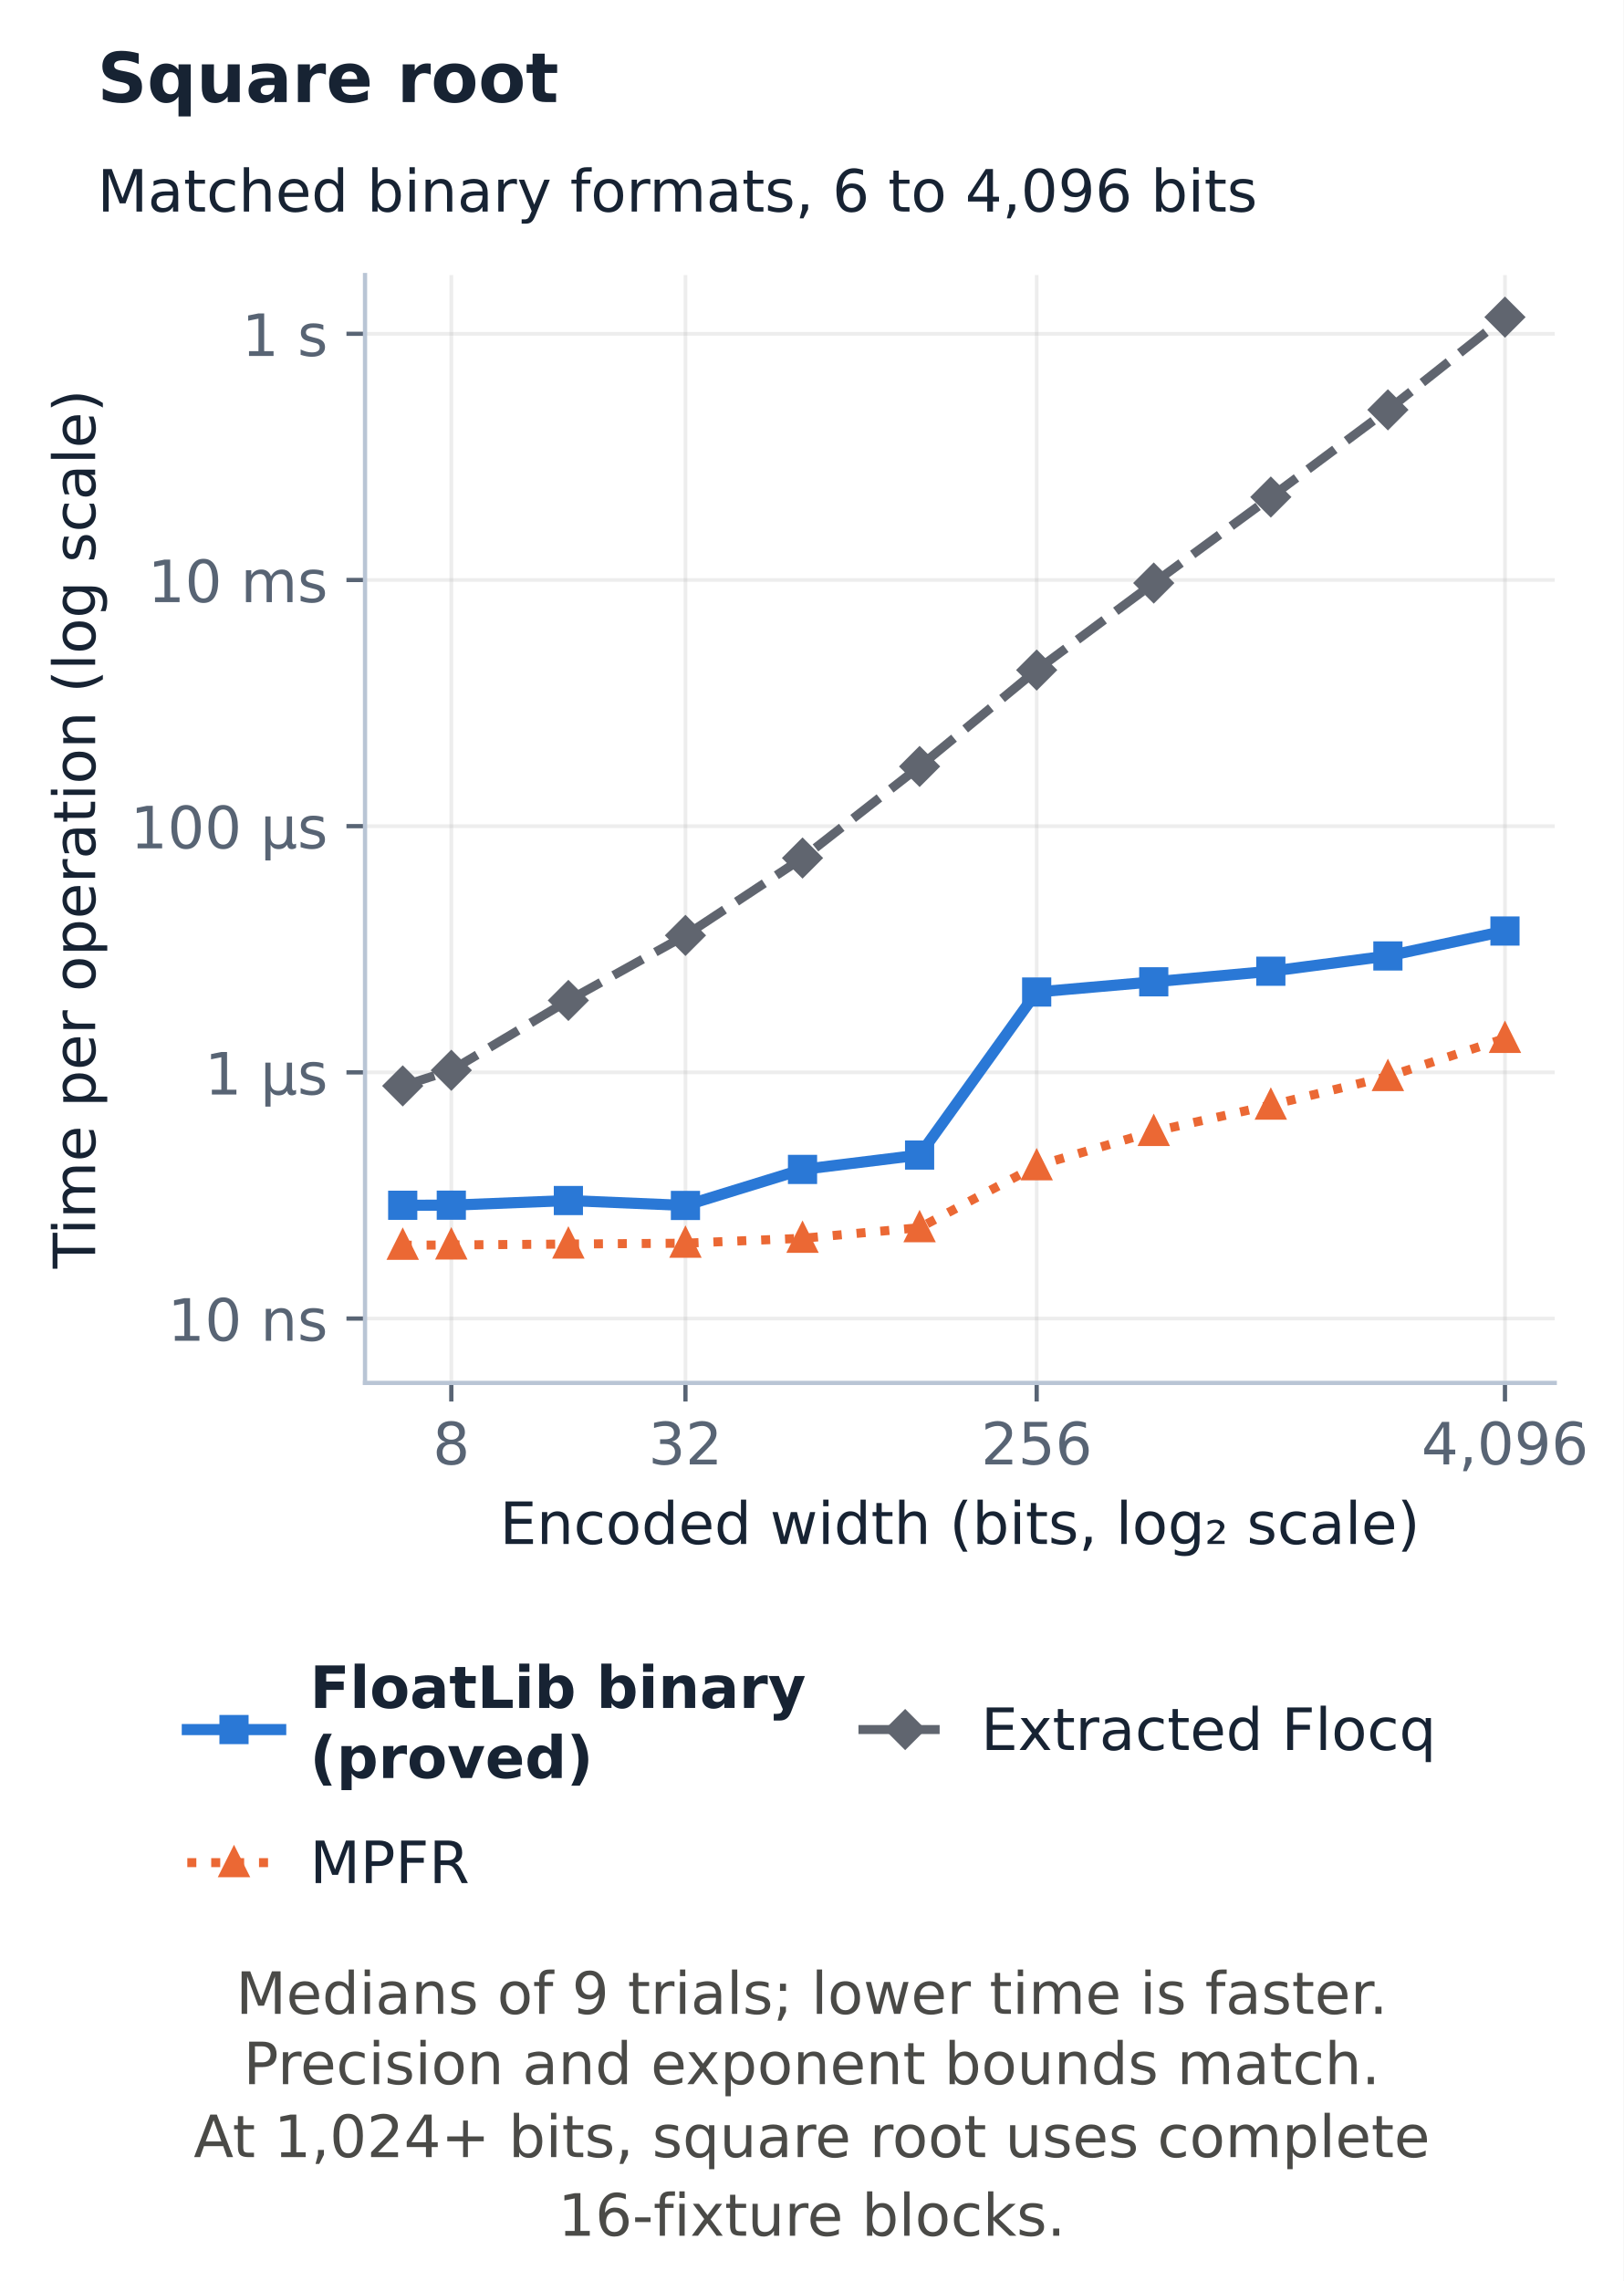
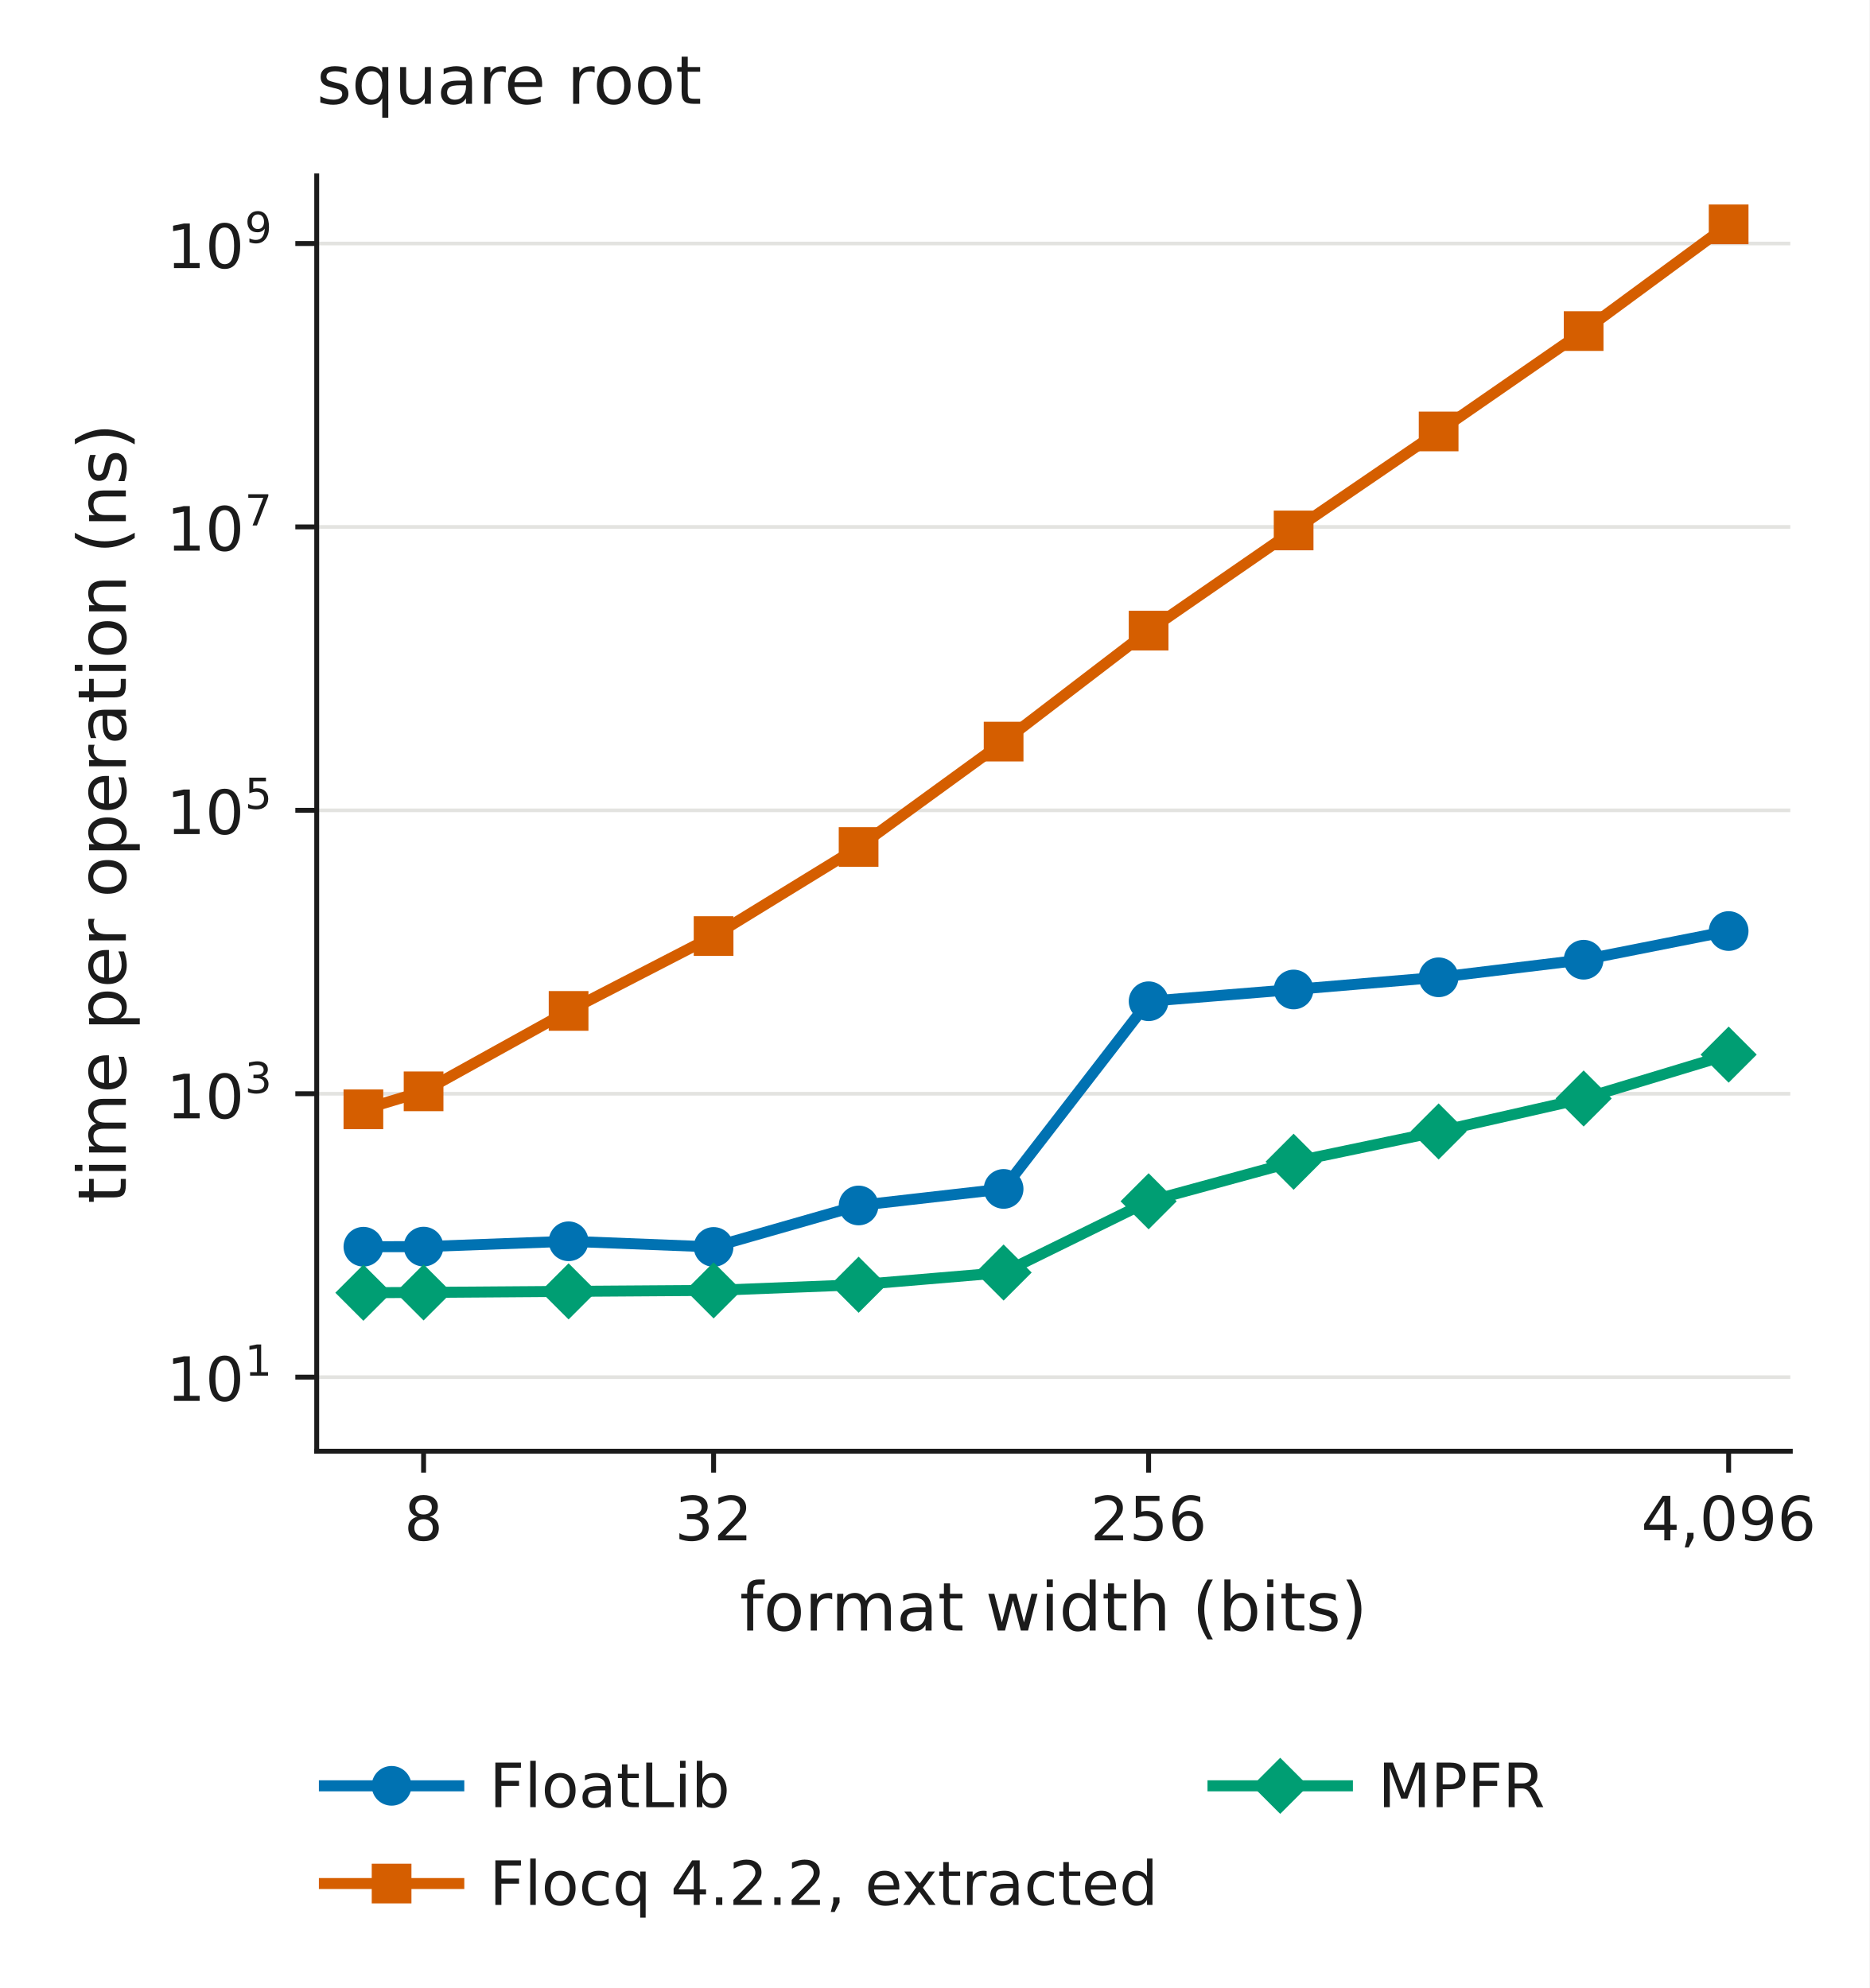
- <svg xmlns="http://www.w3.org/2000/svg" xmlns:xlink="http://www.w3.org/1999/xlink" width="306pt" height="429.904pt" viewBox="0 0 306 429.904" version="1.1">
+ <svg xmlns="http://www.w3.org/2000/svg" xmlns:xlink="http://www.w3.org/1999/xlink" width="306pt" height="325.483pt" viewBox="0 0 306 325.483" version="1.1">
  <defs>
    <style type="text/css">*{stroke-linejoin: round; stroke-linecap: butt}</style>
  </defs>
  <g id="figure_1">
    <g id="patch_1">
-       <path d="M 0 429.904 L 306 429.904 L 306 0 L 0 0 z " style="fill: #ffffff" />
+       <path d="M 0 325.483 L 306 325.483 L 306 0 L 0 0 z " style="fill: #ffffff" />
    </g>
    <g id="axes_1">
      <g id="patch_2">
-         <path d="M 68.8 260.64 L 293.04 260.64 L 293.04 51.84 L 68.8 51.84 z " style="fill: #ffffff" />
+         <path d="M 51.84 237.6 L 293.04 237.6 L 293.04 28.8 L 51.84 28.8 z " style="fill: #ffffff" />
      </g>
      <g id="matplotlib.axis_1">
        <g id="xtick_1">
          <g id="line2d_1">
-             <path d="M 85.062 260.64 L 85.062 51.84 " clip-path="url(#pc682709950)" style="fill: none; stroke: #b0b0b0; stroke-opacity: 0.22; stroke-width: 0.7; stroke-linecap: square" />
-           </g>
+             <defs>
+               <path id="m44b7671e77" d="M 0 0 L 0 3.5 " style="stroke: #1b1b1b; stroke-width: 0.8" />
+             </defs>
+             <g>
+               <use xlink:href="#m44b7671e77" x="69.332" y="237.6" style="fill: #1b1b1b; stroke: #1b1b1b; stroke-width: 0.8" />
+             </g>
+           </g>
+           <g id="text_1">
+             <text style="font-size: 10px; font-family: 'DejaVu Sans', 'Bitstream Vera Sans', Verdana, sans-serif; text-anchor: middle; fill: #1b1b1b" x="69.332" y="252.198" transform="rotate(-0 69.33192 252.1977)">8</text>
+           </g>
+         </g>
+         <g id="xtick_2">
          <g id="line2d_2">
-             <defs>
-               <path id="m30a436a419" d="M 0 0 L 0 3.5 " style="stroke: #586474; stroke-width: 0.8" />
-             </defs>
-             <g>
-               <use xlink:href="#m30a436a419" x="85.062" y="260.64" style="fill: #586474; stroke: #586474; stroke-width: 0.8" />
-             </g>
-           </g>
-           <g id="text_1">
-             <text style="font-size: 11px; font-family: 'DejaVu Sans'; text-anchor: middle; fill: #586474" x="85.062" y="275.997" transform="rotate(-0 85.06198 275.9974)">8</text>
-           </g>
-         </g>
-         <g id="xtick_2">
+             <g>
+               <use xlink:href="#m44b7671e77" x="116.802" y="237.6" style="fill: #1b1b1b; stroke: #1b1b1b; stroke-width: 0.8" />
+             </g>
+           </g>
+           <g id="text_2">
+             <text style="font-size: 10px; font-family: 'DejaVu Sans', 'Bitstream Vera Sans', Verdana, sans-serif; text-anchor: middle; fill: #1b1b1b" x="116.802" y="252.198" transform="rotate(-0 116.802 252.1977)">32</text>
+           </g>
+         </g>
+         <g id="xtick_3">
          <g id="line2d_3">
-             <path d="M 129.194 260.64 L 129.194 51.84 " clip-path="url(#pc682709950)" style="fill: none; stroke: #b0b0b0; stroke-opacity: 0.22; stroke-width: 0.7; stroke-linecap: square" />
-           </g>
+             <g>
+               <use xlink:href="#m44b7671e77" x="188.007" y="237.6" style="fill: #1b1b1b; stroke: #1b1b1b; stroke-width: 0.8" />
+             </g>
+           </g>
+           <g id="text_3">
+             <text style="font-size: 10px; font-family: 'DejaVu Sans', 'Bitstream Vera Sans', Verdana, sans-serif; text-anchor: middle; fill: #1b1b1b" x="188.007" y="252.198" transform="rotate(-0 188.0072 252.1977)">256</text>
+           </g>
+         </g>
+         <g id="xtick_4">
          <g id="line2d_4">
            <g>
-               <use xlink:href="#m30a436a419" x="129.194" y="260.64" style="fill: #586474; stroke: #586474; stroke-width: 0.8" />
-             </g>
-           </g>
-           <g id="text_2">
-             <text style="font-size: 11px; font-family: 'DejaVu Sans'; text-anchor: middle; fill: #586474" x="129.194" y="275.997" transform="rotate(-0 129.1942 275.9974)">32</text>
-           </g>
-         </g>
-         <g id="xtick_3">
-           <g id="line2d_5">
-             <path d="M 195.393 260.64 L 195.393 51.84 " clip-path="url(#pc682709950)" style="fill: none; stroke: #b0b0b0; stroke-opacity: 0.22; stroke-width: 0.7; stroke-linecap: square" />
-           </g>
-           <g id="line2d_6">
-             <g>
-               <use xlink:href="#m30a436a419" x="195.393" y="260.64" style="fill: #586474; stroke: #586474; stroke-width: 0.8" />
-             </g>
-           </g>
-           <g id="text_3">
-             <text style="font-size: 11px; font-family: 'DejaVu Sans'; text-anchor: middle; fill: #586474" x="195.393" y="275.997" transform="rotate(-0 195.3926 275.9974)">256</text>
-           </g>
-         </g>
-         <g id="xtick_4">
-           <g id="line2d_7">
-             <path d="M 283.657 260.64 L 283.657 51.84 " clip-path="url(#pc682709950)" style="fill: none; stroke: #b0b0b0; stroke-opacity: 0.22; stroke-width: 0.7; stroke-linecap: square" />
-           </g>
-           <g id="line2d_8">
-             <g>
-               <use xlink:href="#m30a436a419" x="283.657" y="260.64" style="fill: #586474; stroke: #586474; stroke-width: 0.8" />
+               <use xlink:href="#m44b7671e77" x="282.947" y="237.6" style="fill: #1b1b1b; stroke: #1b1b1b; stroke-width: 0.8" />
            </g>
          </g>
          <g id="text_4">
-             <text style="font-size: 11px; font-family: 'DejaVu Sans'; text-anchor: middle; fill: #586474" x="283.657" y="275.997" transform="rotate(-0 283.6571 275.9974)">4,096</text>
+             <text style="font-size: 10px; font-family: 'DejaVu Sans', 'Bitstream Vera Sans', Verdana, sans-serif; text-anchor: middle; fill: #1b1b1b" x="282.947" y="252.198" transform="rotate(-0 282.9475 252.1977)">4,096</text>
          </g>
        </g>
        <g id="text_5">
-           <text style="font-size: 11px; font-family: 'DejaVu Sans'; text-anchor: middle; fill: #172333" x="180.92" y="290.998" transform="rotate(-0 180.92 290.9983)">Encoded width (bits, log₂ scale)</text>
+           <text style="font-size: 11px; font-family: 'DejaVu Sans', 'Bitstream Vera Sans', Verdana, sans-serif; text-anchor: middle; fill: #1b1b1b" x="172.44" y="266.958" transform="rotate(-0 172.44 266.9583)">format width (bits)</text>
        </g>
      </g>
      <g id="matplotlib.axis_2">
        <g id="ytick_1">
+           <g id="line2d_5">
+             <path d="M 51.84 225.469 L 293.04 225.469 " clip-path="url(#p1d061c73f1)" style="fill: none; stroke: #e3e3e0; stroke-width: 0.6; stroke-linecap: square" />
+           </g>
+           <g id="line2d_6">
+             <defs>
+               <path id="m165789549b" d="M 0 0 L -3.5 0 " style="stroke: #1b1b1b; stroke-width: 0.8" />
+             </defs>
+             <g>
+               <use xlink:href="#m165789549b" x="51.84" y="225.469" style="fill: #1b1b1b; stroke: #1b1b1b; stroke-width: 0.8" />
+             </g>
+           </g>
+           <g id="text_6">
+             <g style="fill: #1b1b1b" transform="translate(27.24 230.1192)">
+               <text>
+                 <tspan x="0" y="-0.762" style="font-size: 10px; font-family: 'DejaVu Sans', 'Bitstream Vera Sans', Verdana, sans-serif; fill: #1b1b1b">1</tspan>
+                 <tspan x="6.362" y="-0.762" style="font-size: 10px; font-family: 'DejaVu Sans', 'Bitstream Vera Sans', Verdana, sans-serif; fill: #1b1b1b">0</tspan>
+                 <tspan x="12.82" y="-4.892" style="font-size: 7px; font-family: 'DejaVu Sans', 'Bitstream Vera Sans', Verdana, sans-serif; fill: #1b1b1b">1</tspan>
+               </text>
+             </g>
+           </g>
+         </g>
+         <g id="ytick_2">
+           <g id="line2d_7">
+             <path d="M 51.84 179.069 L 293.04 179.069 " clip-path="url(#p1d061c73f1)" style="fill: none; stroke: #e3e3e0; stroke-width: 0.6; stroke-linecap: square" />
+           </g>
+           <g id="line2d_8">
+             <g>
+               <use xlink:href="#m165789549b" x="51.84" y="179.069" style="fill: #1b1b1b; stroke: #1b1b1b; stroke-width: 0.8" />
+             </g>
+           </g>
+           <g id="text_7">
+             <g style="fill: #1b1b1b" transform="translate(27.24 183.7692)">
+               <text>
+                 <tspan x="0" y="-0.675" style="font-size: 10px; font-family: 'DejaVu Sans', 'Bitstream Vera Sans', Verdana, sans-serif; fill: #1b1b1b">1</tspan>
+                 <tspan x="6.362" y="-0.675" style="font-size: 10px; font-family: 'DejaVu Sans', 'Bitstream Vera Sans', Verdana, sans-serif; fill: #1b1b1b">0</tspan>
+                 <tspan x="12.82" y="-4.805" style="font-size: 7px; font-family: 'DejaVu Sans', 'Bitstream Vera Sans', Verdana, sans-serif; fill: #1b1b1b">3</tspan>
+               </text>
+             </g>
+           </g>
+         </g>
+         <g id="ytick_3">
          <g id="line2d_9">
-             <path d="M 68.8 248.509 L 293.04 248.509 " clip-path="url(#pc682709950)" style="fill: none; stroke: #b0b0b0; stroke-opacity: 0.22; stroke-width: 0.7; stroke-linecap: square" />
+             <path d="M 51.84 132.669 L 293.04 132.669 " clip-path="url(#p1d061c73f1)" style="fill: none; stroke: #e3e3e0; stroke-width: 0.6; stroke-linecap: square" />
          </g>
          <g id="line2d_10">
-             <defs>
-               <path id="mac5c739fd0" d="M 0 0 L -3.5 0 " style="stroke: #586474; stroke-width: 0.8" />
-             </defs>
-             <g>
-               <use xlink:href="#mac5c739fd0" x="68.8" y="248.509" style="fill: #586474; stroke: #586474; stroke-width: 0.8" />
-             </g>
-           </g>
-           <g id="text_6">
-             <text style="font-size: 11px; font-family: 'DejaVu Sans'; text-anchor: end; fill: #586474" x="61.8" y="252.688" transform="rotate(-0 61.8 252.6879)">10 ns</text>
-           </g>
-         </g>
-         <g id="ytick_2">
+             <g>
+               <use xlink:href="#m165789549b" x="51.84" y="132.669" style="fill: #1b1b1b; stroke: #1b1b1b; stroke-width: 0.8" />
+             </g>
+           </g>
+           <g id="text_8">
+             <g style="fill: #1b1b1b" transform="translate(27.24 137.3192)">
+               <text>
+                 <tspan x="0" y="-0.762" style="font-size: 10px; font-family: 'DejaVu Sans', 'Bitstream Vera Sans', Verdana, sans-serif; fill: #1b1b1b">1</tspan>
+                 <tspan x="6.362" y="-0.762" style="font-size: 10px; font-family: 'DejaVu Sans', 'Bitstream Vera Sans', Verdana, sans-serif; fill: #1b1b1b">0</tspan>
+                 <tspan x="12.82" y="-4.892" style="font-size: 7px; font-family: 'DejaVu Sans', 'Bitstream Vera Sans', Verdana, sans-serif; fill: #1b1b1b">5</tspan>
+               </text>
+             </g>
+           </g>
+         </g>
+         <g id="ytick_4">
          <g id="line2d_11">
-             <path d="M 68.8 202.109 L 293.04 202.109 " clip-path="url(#pc682709950)" style="fill: none; stroke: #b0b0b0; stroke-opacity: 0.22; stroke-width: 0.7; stroke-linecap: square" />
+             <path d="M 51.84 86.269 L 293.04 86.269 " clip-path="url(#p1d061c73f1)" style="fill: none; stroke: #e3e3e0; stroke-width: 0.6; stroke-linecap: square" />
          </g>
          <g id="line2d_12">
            <g>
-               <use xlink:href="#mac5c739fd0" x="68.8" y="202.109" style="fill: #586474; stroke: #586474; stroke-width: 0.8" />
-             </g>
-           </g>
-           <g id="text_7">
-             <text style="font-size: 11px; font-family: 'DejaVu Sans'; text-anchor: end; fill: #586474" x="61.8" y="206.288" transform="rotate(-0 61.8 206.2879)">1 µs</text>
-           </g>
-         </g>
-         <g id="ytick_3">
+               <use xlink:href="#m165789549b" x="51.84" y="86.269" style="fill: #1b1b1b; stroke: #1b1b1b; stroke-width: 0.8" />
+             </g>
+           </g>
+           <g id="text_9">
+             <g style="fill: #1b1b1b" transform="translate(27.24 90.91921)">
+               <text>
+                 <tspan x="0" y="-0.762" style="font-size: 10px; font-family: 'DejaVu Sans', 'Bitstream Vera Sans', Verdana, sans-serif; fill: #1b1b1b">1</tspan>
+                 <tspan x="6.362" y="-0.762" style="font-size: 10px; font-family: 'DejaVu Sans', 'Bitstream Vera Sans', Verdana, sans-serif; fill: #1b1b1b">0</tspan>
+                 <tspan x="12.82" y="-4.892" style="font-size: 7px; font-family: 'DejaVu Sans', 'Bitstream Vera Sans', Verdana, sans-serif; fill: #1b1b1b">7</tspan>
+               </text>
+             </g>
+           </g>
+         </g>
+         <g id="ytick_5">
          <g id="line2d_13">
-             <path d="M 68.8 155.709 L 293.04 155.709 " clip-path="url(#pc682709950)" style="fill: none; stroke: #b0b0b0; stroke-opacity: 0.22; stroke-width: 0.7; stroke-linecap: square" />
+             <path d="M 51.84 39.869 L 293.04 39.869 " clip-path="url(#p1d061c73f1)" style="fill: none; stroke: #e3e3e0; stroke-width: 0.6; stroke-linecap: square" />
          </g>
          <g id="line2d_14">
            <g>
-               <use xlink:href="#mac5c739fd0" x="68.8" y="155.709" style="fill: #586474; stroke: #586474; stroke-width: 0.8" />
-             </g>
-           </g>
-           <g id="text_8">
-             <text style="font-size: 11px; font-family: 'DejaVu Sans'; text-anchor: end; fill: #586474" x="61.8" y="159.888" transform="rotate(-0 61.8 159.8879)">100 µs</text>
-           </g>
-         </g>
-         <g id="ytick_4">
-           <g id="line2d_15">
-             <path d="M 68.8 109.309 L 293.04 109.309 " clip-path="url(#pc682709950)" style="fill: none; stroke: #b0b0b0; stroke-opacity: 0.22; stroke-width: 0.7; stroke-linecap: square" />
-           </g>
-           <g id="line2d_16">
-             <g>
-               <use xlink:href="#mac5c739fd0" x="68.8" y="109.309" style="fill: #586474; stroke: #586474; stroke-width: 0.8" />
-             </g>
-           </g>
-           <g id="text_9">
-             <text style="font-size: 11px; font-family: 'DejaVu Sans'; text-anchor: end; fill: #586474" x="61.8" y="113.488" transform="rotate(-0 61.8 113.4879)">10 ms</text>
-           </g>
-         </g>
-         <g id="ytick_5">
-           <g id="line2d_17">
-             <path d="M 68.8 62.909 L 293.04 62.909 " clip-path="url(#pc682709950)" style="fill: none; stroke: #b0b0b0; stroke-opacity: 0.22; stroke-width: 0.7; stroke-linecap: square" />
-           </g>
-           <g id="line2d_18">
-             <g>
-               <use xlink:href="#mac5c739fd0" x="68.8" y="62.909" style="fill: #586474; stroke: #586474; stroke-width: 0.8" />
+               <use xlink:href="#m165789549b" x="51.84" y="39.869" style="fill: #1b1b1b; stroke: #1b1b1b; stroke-width: 0.8" />
            </g>
          </g>
          <g id="text_10">
-             <text style="font-size: 11px; font-family: 'DejaVu Sans'; text-anchor: end; fill: #586474" x="61.8" y="67.088" transform="rotate(-0 61.8 67.08792)">1 s</text>
+             <g style="fill: #1b1b1b" transform="translate(27.24 44.56921)">
+               <text>
+                 <tspan x="0" y="-0.675" style="font-size: 10px; font-family: 'DejaVu Sans', 'Bitstream Vera Sans', Verdana, sans-serif; fill: #1b1b1b">1</tspan>
+                 <tspan x="6.362" y="-0.675" style="font-size: 10px; font-family: 'DejaVu Sans', 'Bitstream Vera Sans', Verdana, sans-serif; fill: #1b1b1b">0</tspan>
+                 <tspan x="12.82" y="-4.805" style="font-size: 7px; font-family: 'DejaVu Sans', 'Bitstream Vera Sans', Verdana, sans-serif; fill: #1b1b1b">9</tspan>
+               </text>
+             </g>
          </g>
        </g>
        <g id="text_11">
-           <text style="font-size: 11px; font-family: 'DejaVu Sans'; text-anchor: middle; fill: #172333" x="17.936" y="156.24" transform="rotate(-90 17.93617 156.24)">Time per operation (log scale)</text>
-         </g>
+           <text style="font-size: 11px; font-family: 'DejaVu Sans', 'Bitstream Vera Sans', Verdana, sans-serif; text-anchor: middle; fill: #1b1b1b" x="20.597" y="133.2" transform="rotate(-90 20.59742 133.2)">time per operation (ns)</text>
+         </g>
+       </g>
+       <g id="line2d_15">
+         <path d="M 59.481 204.119 L 69.332 204.101 L 93.067 203.227 L 116.802 204.154 L 140.537 197.363 L 164.272 194.654 L 188.007 163.929 L 211.742 162.004 L 235.477 160.008 L 259.212 157.129 L 282.947 152.433 " clip-path="url(#p1d061c73f1)" style="fill: none; stroke: #0072b2; stroke-width: 1.8; stroke-linecap: square" />
+         <defs>
+           <path id="m8b2277f383" d="M 0 2.75 C 0.729 2.75 1.429 2.46 1.945 1.945 C 2.46 1.429 2.75 0.729 2.75 0 C 2.75 -0.729 2.46 -1.429 1.945 -1.945 C 1.429 -2.46 0.729 -2.75 0 -2.75 C -0.729 -2.75 -1.429 -2.46 -1.945 -1.945 C -2.46 -1.429 -2.75 -0.729 -2.75 0 C -2.75 0.729 -2.46 1.429 -1.945 1.945 C -1.429 2.46 -0.729 2.75 0 2.75 z " style="stroke: #0072b2" />
+         </defs>
+         <g clip-path="url(#p1d061c73f1)">
+           <use xlink:href="#m8b2277f383" x="59.481" y="204.119" style="fill: #0072b2; stroke: #0072b2" />
+           <use xlink:href="#m8b2277f383" x="69.332" y="204.101" style="fill: #0072b2; stroke: #0072b2" />
+           <use xlink:href="#m8b2277f383" x="93.067" y="203.227" style="fill: #0072b2; stroke: #0072b2" />
+           <use xlink:href="#m8b2277f383" x="116.802" y="204.154" style="fill: #0072b2; stroke: #0072b2" />
+           <use xlink:href="#m8b2277f383" x="140.537" y="197.363" style="fill: #0072b2; stroke: #0072b2" />
+           <use xlink:href="#m8b2277f383" x="164.272" y="194.654" style="fill: #0072b2; stroke: #0072b2" />
+           <use xlink:href="#m8b2277f383" x="188.007" y="163.929" style="fill: #0072b2; stroke: #0072b2" />
+           <use xlink:href="#m8b2277f383" x="211.742" y="162.004" style="fill: #0072b2; stroke: #0072b2" />
+           <use xlink:href="#m8b2277f383" x="235.477" y="160.008" style="fill: #0072b2; stroke: #0072b2" />
+           <use xlink:href="#m8b2277f383" x="259.212" y="157.129" style="fill: #0072b2; stroke: #0072b2" />
+           <use xlink:href="#m8b2277f383" x="282.947" y="152.433" style="fill: #0072b2; stroke: #0072b2" />
+         </g>
+       </g>
+       <g id="line2d_16">
+         <path d="M 59.481 181.62 L 69.332 178.677 L 93.067 165.511 L 116.802 153.256 L 140.537 138.674 L 164.272 121.417 L 188.007 103.247 L 211.742 86.847 L 235.477 70.636 L 259.212 54.204 L 282.947 36.732 " clip-path="url(#p1d061c73f1)" style="fill: none; stroke: #d55e00; stroke-width: 1.8; stroke-linecap: square" />
+         <defs>
+           <path id="m0ccb218ce4" d="M -2.75 2.75 L 2.75 2.75 L 2.75 -2.75 L -2.75 -2.75 z " style="stroke: #d55e00; stroke-linejoin: miter" />
+         </defs>
+         <g clip-path="url(#p1d061c73f1)">
+           <use xlink:href="#m0ccb218ce4" x="59.481" y="181.62" style="fill: #d55e00; stroke: #d55e00; stroke-linejoin: miter" />
+           <use xlink:href="#m0ccb218ce4" x="69.332" y="178.677" style="fill: #d55e00; stroke: #d55e00; stroke-linejoin: miter" />
+           <use xlink:href="#m0ccb218ce4" x="93.067" y="165.511" style="fill: #d55e00; stroke: #d55e00; stroke-linejoin: miter" />
+           <use xlink:href="#m0ccb218ce4" x="116.802" y="153.256" style="fill: #d55e00; stroke: #d55e00; stroke-linejoin: miter" />
+           <use xlink:href="#m0ccb218ce4" x="140.537" y="138.674" style="fill: #d55e00; stroke: #d55e00; stroke-linejoin: miter" />
+           <use xlink:href="#m0ccb218ce4" x="164.272" y="121.417" style="fill: #d55e00; stroke: #d55e00; stroke-linejoin: miter" />
+           <use xlink:href="#m0ccb218ce4" x="188.007" y="103.247" style="fill: #d55e00; stroke: #d55e00; stroke-linejoin: miter" />
+           <use xlink:href="#m0ccb218ce4" x="211.742" y="86.847" style="fill: #d55e00; stroke: #d55e00; stroke-linejoin: miter" />
+           <use xlink:href="#m0ccb218ce4" x="235.477" y="70.636" style="fill: #d55e00; stroke: #d55e00; stroke-linejoin: miter" />
+           <use xlink:href="#m0ccb218ce4" x="259.212" y="54.204" style="fill: #d55e00; stroke: #d55e00; stroke-linejoin: miter" />
+           <use xlink:href="#m0ccb218ce4" x="282.947" y="36.732" style="fill: #d55e00; stroke: #d55e00; stroke-linejoin: miter" />
+         </g>
+       </g>
+       <g id="line2d_17">
+         <path d="M 59.481 211.651 L 69.332 211.597 L 93.067 211.426 L 116.802 211.265 L 140.537 210.341 L 164.272 208.343 L 188.007 196.677 L 211.742 190.207 L 235.477 185.245 L 259.212 179.849 L 282.947 172.666 " clip-path="url(#p1d061c73f1)" style="fill: none; stroke: #009e73; stroke-width: 1.8; stroke-linecap: square" />
+         <defs>
+           <path id="m81dd84be21" d="M -0 3.889 L 3.889 0 L 0 -3.889 L -3.889 -0 z " style="stroke: #009e73; stroke-linejoin: miter" />
+         </defs>
+         <g clip-path="url(#p1d061c73f1)">
+           <use xlink:href="#m81dd84be21" x="59.481" y="211.651" style="fill: #009e73; stroke: #009e73; stroke-linejoin: miter" />
+           <use xlink:href="#m81dd84be21" x="69.332" y="211.597" style="fill: #009e73; stroke: #009e73; stroke-linejoin: miter" />
+           <use xlink:href="#m81dd84be21" x="93.067" y="211.426" style="fill: #009e73; stroke: #009e73; stroke-linejoin: miter" />
+           <use xlink:href="#m81dd84be21" x="116.802" y="211.265" style="fill: #009e73; stroke: #009e73; stroke-linejoin: miter" />
+           <use xlink:href="#m81dd84be21" x="140.537" y="210.341" style="fill: #009e73; stroke: #009e73; stroke-linejoin: miter" />
+           <use xlink:href="#m81dd84be21" x="164.272" y="208.343" style="fill: #009e73; stroke: #009e73; stroke-linejoin: miter" />
+           <use xlink:href="#m81dd84be21" x="188.007" y="196.677" style="fill: #009e73; stroke: #009e73; stroke-linejoin: miter" />
+           <use xlink:href="#m81dd84be21" x="211.742" y="190.207" style="fill: #009e73; stroke: #009e73; stroke-linejoin: miter" />
+           <use xlink:href="#m81dd84be21" x="235.477" y="185.245" style="fill: #009e73; stroke: #009e73; stroke-linejoin: miter" />
+           <use xlink:href="#m81dd84be21" x="259.212" y="179.849" style="fill: #009e73; stroke: #009e73; stroke-linejoin: miter" />
+           <use xlink:href="#m81dd84be21" x="282.947" y="172.666" style="fill: #009e73; stroke: #009e73; stroke-linejoin: miter" />
+         </g>
+       </g>
+       <g id="patch_3">
+         <path d="M 51.84 237.6 L 51.84 28.8 " style="fill: none; stroke: #1b1b1b; stroke-width: 0.8; stroke-linejoin: miter; stroke-linecap: square" />
+       </g>
+       <g id="patch_4">
+         <path d="M 51.84 237.6 L 293.04 237.6 " style="fill: none; stroke: #1b1b1b; stroke-width: 0.8; stroke-linejoin: miter; stroke-linecap: square" />
+       </g>
+     </g>
+     <g id="text_12">
+       <text style="font-size: 11px; font-family: 'DejaVu Sans', 'Bitstream Vera Sans', Verdana, sans-serif; text-anchor: start; fill: #1b1b1b" x="51.84" y="16.997" transform="rotate(-0 51.84 16.99742)">square root</text>
+     </g>
+     <g id="legend_1">
+       <g id="line2d_18">
+         <path d="M 53.096 292.381 L 64.096 292.381 L 75.096 292.381 " style="fill: none; stroke: #0072b2; stroke-width: 1.8; stroke-linecap: square" />
+         <g>
+           <use xlink:href="#m8b2277f383" x="64.096" y="292.381" style="fill: #0072b2; stroke: #0072b2" />
+         </g>
+       </g>
+       <g id="text_13">
+         <text style="font-size: 10px; font-family: 'DejaVu Sans', 'Bitstream Vera Sans', Verdana, sans-serif; text-anchor: start; fill: #1b1b1b" x="80.096" y="295.881" transform="rotate(-0 80.09609 295.881)">FloatLib</text>
      </g>
      <g id="line2d_19">
-         <path d="M 75.904 227.159 L 85.062 227.141 L 107.128 226.267 L 129.194 227.194 L 151.26 220.403 L 173.326 217.694 L 195.393 186.969 L 217.459 185.044 L 239.525 183.048 L 261.591 180.169 L 283.657 175.473 " clip-path="url(#pc682709950)" style="fill: none; stroke: #2a78d6; stroke-width: 2.1; stroke-linecap: square" />
-         <defs>
-           <path id="m176c1e94bf" d="M -2.25 2.25 L 2.25 2.25 L 2.25 -2.25 L -2.25 -2.25 z " style="stroke: #2a78d6; stroke-linejoin: miter" />
-         </defs>
-         <g clip-path="url(#pc682709950)">
-           <use xlink:href="#m176c1e94bf" x="75.904" y="227.159" style="fill: #2a78d6; stroke: #2a78d6; stroke-linejoin: miter" />
-           <use xlink:href="#m176c1e94bf" x="85.062" y="227.141" style="fill: #2a78d6; stroke: #2a78d6; stroke-linejoin: miter" />
-           <use xlink:href="#m176c1e94bf" x="107.128" y="226.267" style="fill: #2a78d6; stroke: #2a78d6; stroke-linejoin: miter" />
-           <use xlink:href="#m176c1e94bf" x="129.194" y="227.194" style="fill: #2a78d6; stroke: #2a78d6; stroke-linejoin: miter" />
-           <use xlink:href="#m176c1e94bf" x="151.26" y="220.403" style="fill: #2a78d6; stroke: #2a78d6; stroke-linejoin: miter" />
-           <use xlink:href="#m176c1e94bf" x="173.326" y="217.694" style="fill: #2a78d6; stroke: #2a78d6; stroke-linejoin: miter" />
-           <use xlink:href="#m176c1e94bf" x="195.393" y="186.969" style="fill: #2a78d6; stroke: #2a78d6; stroke-linejoin: miter" />
-           <use xlink:href="#m176c1e94bf" x="217.459" y="185.044" style="fill: #2a78d6; stroke: #2a78d6; stroke-linejoin: miter" />
-           <use xlink:href="#m176c1e94bf" x="239.525" y="183.048" style="fill: #2a78d6; stroke: #2a78d6; stroke-linejoin: miter" />
-           <use xlink:href="#m176c1e94bf" x="261.591" y="180.169" style="fill: #2a78d6; stroke: #2a78d6; stroke-linejoin: miter" />
-           <use xlink:href="#m176c1e94bf" x="283.657" y="175.473" style="fill: #2a78d6; stroke: #2a78d6; stroke-linejoin: miter" />
-         </g>
+         <path d="M 53.096 308.382 L 64.096 308.382 L 75.096 308.382 " style="fill: none; stroke: #d55e00; stroke-width: 1.8; stroke-linecap: square" />
+         <g>
+           <use xlink:href="#m0ccb218ce4" x="64.096" y="308.382" style="fill: #d55e00; stroke: #d55e00; stroke-linejoin: miter" />
+         </g>
+       </g>
+       <g id="text_14">
+         <text style="font-size: 10px; font-family: 'DejaVu Sans', 'Bitstream Vera Sans', Verdana, sans-serif; text-anchor: start; fill: #1b1b1b" x="80.096" y="311.882" transform="rotate(-0 80.09609 311.8818)">Flocq 4.2.2, extracted</text>
      </g>
      <g id="line2d_20">
-         <path d="M 75.904 204.66 L 85.062 201.717 L 107.128 188.551 L 129.194 176.296 L 151.26 161.714 L 173.326 144.457 L 195.393 126.287 L 217.459 109.887 L 239.525 93.676 L 261.591 77.244 L 283.657 59.772 " clip-path="url(#pc682709950)" style="fill: none; stroke-dasharray: 6.29,2.72; stroke-dashoffset: 0; stroke: #60656f; stroke-width: 1.7" />
-         <defs>
-           <path id="m1dfa106ca7" d="M -0 3.182 L 3.182 0 L 0 -3.182 L -3.182 -0 z " style="stroke: #60656f; stroke-linejoin: miter" />
-         </defs>
-         <g clip-path="url(#pc682709950)">
-           <use xlink:href="#m1dfa106ca7" x="75.904" y="204.66" style="fill: #60656f; stroke: #60656f; stroke-linejoin: miter" />
-           <use xlink:href="#m1dfa106ca7" x="85.062" y="201.717" style="fill: #60656f; stroke: #60656f; stroke-linejoin: miter" />
-           <use xlink:href="#m1dfa106ca7" x="107.128" y="188.551" style="fill: #60656f; stroke: #60656f; stroke-linejoin: miter" />
-           <use xlink:href="#m1dfa106ca7" x="129.194" y="176.296" style="fill: #60656f; stroke: #60656f; stroke-linejoin: miter" />
-           <use xlink:href="#m1dfa106ca7" x="151.26" y="161.714" style="fill: #60656f; stroke: #60656f; stroke-linejoin: miter" />
-           <use xlink:href="#m1dfa106ca7" x="173.326" y="144.457" style="fill: #60656f; stroke: #60656f; stroke-linejoin: miter" />
-           <use xlink:href="#m1dfa106ca7" x="195.393" y="126.287" style="fill: #60656f; stroke: #60656f; stroke-linejoin: miter" />
-           <use xlink:href="#m1dfa106ca7" x="217.459" y="109.887" style="fill: #60656f; stroke: #60656f; stroke-linejoin: miter" />
-           <use xlink:href="#m1dfa106ca7" x="239.525" y="93.676" style="fill: #60656f; stroke: #60656f; stroke-linejoin: miter" />
-           <use xlink:href="#m1dfa106ca7" x="261.591" y="77.244" style="fill: #60656f; stroke: #60656f; stroke-linejoin: miter" />
-           <use xlink:href="#m1dfa106ca7" x="283.657" y="59.772" style="fill: #60656f; stroke: #60656f; stroke-linejoin: miter" />
-         </g>
-       </g>
-       <g id="line2d_21">
-         <path d="M 75.904 234.691 L 85.062 234.637 L 107.128 234.466 L 129.194 234.305 L 151.26 233.381 L 173.326 231.383 L 195.393 219.717 L 217.459 213.247 L 239.525 208.285 L 261.591 202.889 L 283.657 195.706 " clip-path="url(#pc682709950)" style="fill: none; stroke-dasharray: 1.7,2.805; stroke-dashoffset: 0; stroke: #eb6834; stroke-width: 1.7" />
-         <defs>
-           <path id="mfc05afe1b6" d="M 0 -2.25 L -2.25 2.25 L 2.25 2.25 z " style="stroke: #eb6834; stroke-linejoin: miter" />
-         </defs>
-         <g clip-path="url(#pc682709950)">
-           <use xlink:href="#mfc05afe1b6" x="75.904" y="234.691" style="fill: #eb6834; stroke: #eb6834; stroke-linejoin: miter" />
-           <use xlink:href="#mfc05afe1b6" x="85.062" y="234.637" style="fill: #eb6834; stroke: #eb6834; stroke-linejoin: miter" />
-           <use xlink:href="#mfc05afe1b6" x="107.128" y="234.466" style="fill: #eb6834; stroke: #eb6834; stroke-linejoin: miter" />
-           <use xlink:href="#mfc05afe1b6" x="129.194" y="234.305" style="fill: #eb6834; stroke: #eb6834; stroke-linejoin: miter" />
-           <use xlink:href="#mfc05afe1b6" x="151.26" y="233.381" style="fill: #eb6834; stroke: #eb6834; stroke-linejoin: miter" />
-           <use xlink:href="#mfc05afe1b6" x="173.326" y="231.383" style="fill: #eb6834; stroke: #eb6834; stroke-linejoin: miter" />
-           <use xlink:href="#mfc05afe1b6" x="195.393" y="219.717" style="fill: #eb6834; stroke: #eb6834; stroke-linejoin: miter" />
-           <use xlink:href="#mfc05afe1b6" x="217.459" y="213.247" style="fill: #eb6834; stroke: #eb6834; stroke-linejoin: miter" />
-           <use xlink:href="#mfc05afe1b6" x="239.525" y="208.285" style="fill: #eb6834; stroke: #eb6834; stroke-linejoin: miter" />
-           <use xlink:href="#mfc05afe1b6" x="261.591" y="202.889" style="fill: #eb6834; stroke: #eb6834; stroke-linejoin: miter" />
-           <use xlink:href="#mfc05afe1b6" x="283.657" y="195.706" style="fill: #eb6834; stroke: #eb6834; stroke-linejoin: miter" />
-         </g>
-       </g>
-       <g id="patch_3">
-         <path d="M 68.8 260.64 L 68.8 51.84 " style="fill: none; stroke: #b9c5d5; stroke-width: 0.8; stroke-linejoin: miter; stroke-linecap: square" />
-       </g>
-       <g id="patch_4">
-         <path d="M 68.8 260.64 L 293.04 260.64 " style="fill: none; stroke: #b9c5d5; stroke-width: 0.8; stroke-linejoin: miter; stroke-linecap: square" />
-       </g>
-     </g>
-     <g id="text_12">
-       <text style="font-weight: 700; font-size: 13px; font-family: 'DejaVu Sans'; text-anchor: start; fill: #172333" x="18.36" y="19.237" transform="rotate(-0 18.36 19.23695)">Square root</text>
-     </g>
-     <g id="text_13">
-       <text style="font-size: 11px; font-family: 'DejaVu Sans'; text-anchor: start; fill: #172333" x="18.36" y="39.875" transform="rotate(-0 18.36 39.87531)">Matched binary formats, 6 to 4,096 bits</text>
-     </g>
-     <g id="text_14">
-       <text style="font-size: 11px; font-family: 'DejaVu Sans'; fill: #4a4a47" transform="translate(44.45922 379.5591)">Medians of 9 trials; lower time is faster.</text>
-       <text style="font-size: 11px; font-family: 'DejaVu Sans'; fill: #4a4a47" transform="translate(45.88148 392.8046)">Precision and exponent bounds match.</text>
-       <text style="font-size: 11px; font-family: 'DejaVu Sans'; fill: #4a4a47" transform="translate(36.49195 406.5546)">At 1,024+ bits, square root uses complete</text>
-       <text style="font-size: 11px; font-family: 'DejaVu Sans'; fill: #4a4a47" transform="translate(105.1766 421.3702)">16-fixture blocks.</text>
-     </g>
-     <g id="legend_1">
-       <g id="line2d_22">
-         <path d="M 35.305 325.972 L 44.105 325.972 L 52.905 325.972 " style="fill: none; stroke: #2a78d6; stroke-width: 2.1; stroke-linecap: square" />
+         <path d="M 198.546 292.381 L 209.546 292.381 L 220.546 292.381 " style="fill: none; stroke: #009e73; stroke-width: 1.8; stroke-linecap: square" />
        <g>
-           <use xlink:href="#m176c1e94bf" x="44.105" y="325.972" style="fill: #2a78d6; stroke: #2a78d6; stroke-linejoin: miter" />
+           <use xlink:href="#m81dd84be21" x="209.546" y="292.381" style="fill: #009e73; stroke: #009e73; stroke-linejoin: miter" />
        </g>
      </g>
      <g id="text_15">
-         <text style="font-weight: 700; font-size: 11px; font-family: 'DejaVu Sans'; fill: #172333" transform="translate(58.40516 321.8994)">FloatLib binary</text>
-         <text style="font-weight: 700; font-size: 11px; font-family: 'DejaVu Sans'; fill: #172333" transform="translate(58.40516 335.1024)">(proved)</text>
-       </g>
-       <g id="line2d_23">
-         <path d="M 35.305 351.054 L 44.105 351.054 L 52.905 351.054 " style="fill: none; stroke-dasharray: 1.7,2.805; stroke-dashoffset: 0; stroke: #eb6834; stroke-width: 1.7" />
-         <g>
-           <use xlink:href="#mfc05afe1b6" x="44.105" y="351.054" style="fill: #eb6834; stroke: #eb6834; stroke-linejoin: miter" />
-         </g>
-       </g>
-       <g id="text_16">
-         <text style="font-size: 11px; font-family: 'DejaVu Sans'; text-anchor: start; fill: #172333" x="58.405" y="354.904" transform="rotate(-0 58.40516 354.9043)">MPFR</text>
-       </g>
-       <g id="line2d_24">
-         <path d="M 161.805 325.972 L 170.605 325.972 L 179.405 325.972 " style="fill: none; stroke-dasharray: 6.29,2.72; stroke-dashoffset: 0; stroke: #60656f; stroke-width: 1.7" />
-         <g>
-           <use xlink:href="#m1dfa106ca7" x="170.605" y="325.972" style="fill: #60656f; stroke: #60656f; stroke-linejoin: miter" />
-         </g>
-       </g>
-       <g id="text_17">
-         <text style="font-size: 11px; font-family: 'DejaVu Sans'; text-anchor: start; fill: #172333" x="184.905" y="329.822" transform="rotate(-0 184.9052 329.8221)">Extracted Flocq</text>
+         <text style="font-size: 10px; font-family: 'DejaVu Sans', 'Bitstream Vera Sans', Verdana, sans-serif; text-anchor: start; fill: #1b1b1b" x="225.546" y="295.881" transform="rotate(-0 225.5461 295.881)">MPFR</text>
      </g>
    </g>
  </g>
  <defs>
-     <clipPath id="pc682709950">
-       <rect x="68.8" y="51.84" width="224.24" height="208.8" />
+     <clipPath id="p1d061c73f1">
+       <rect x="51.84" y="28.8" width="241.2" height="208.8" />
    </clipPath>
  </defs>
</svg>
